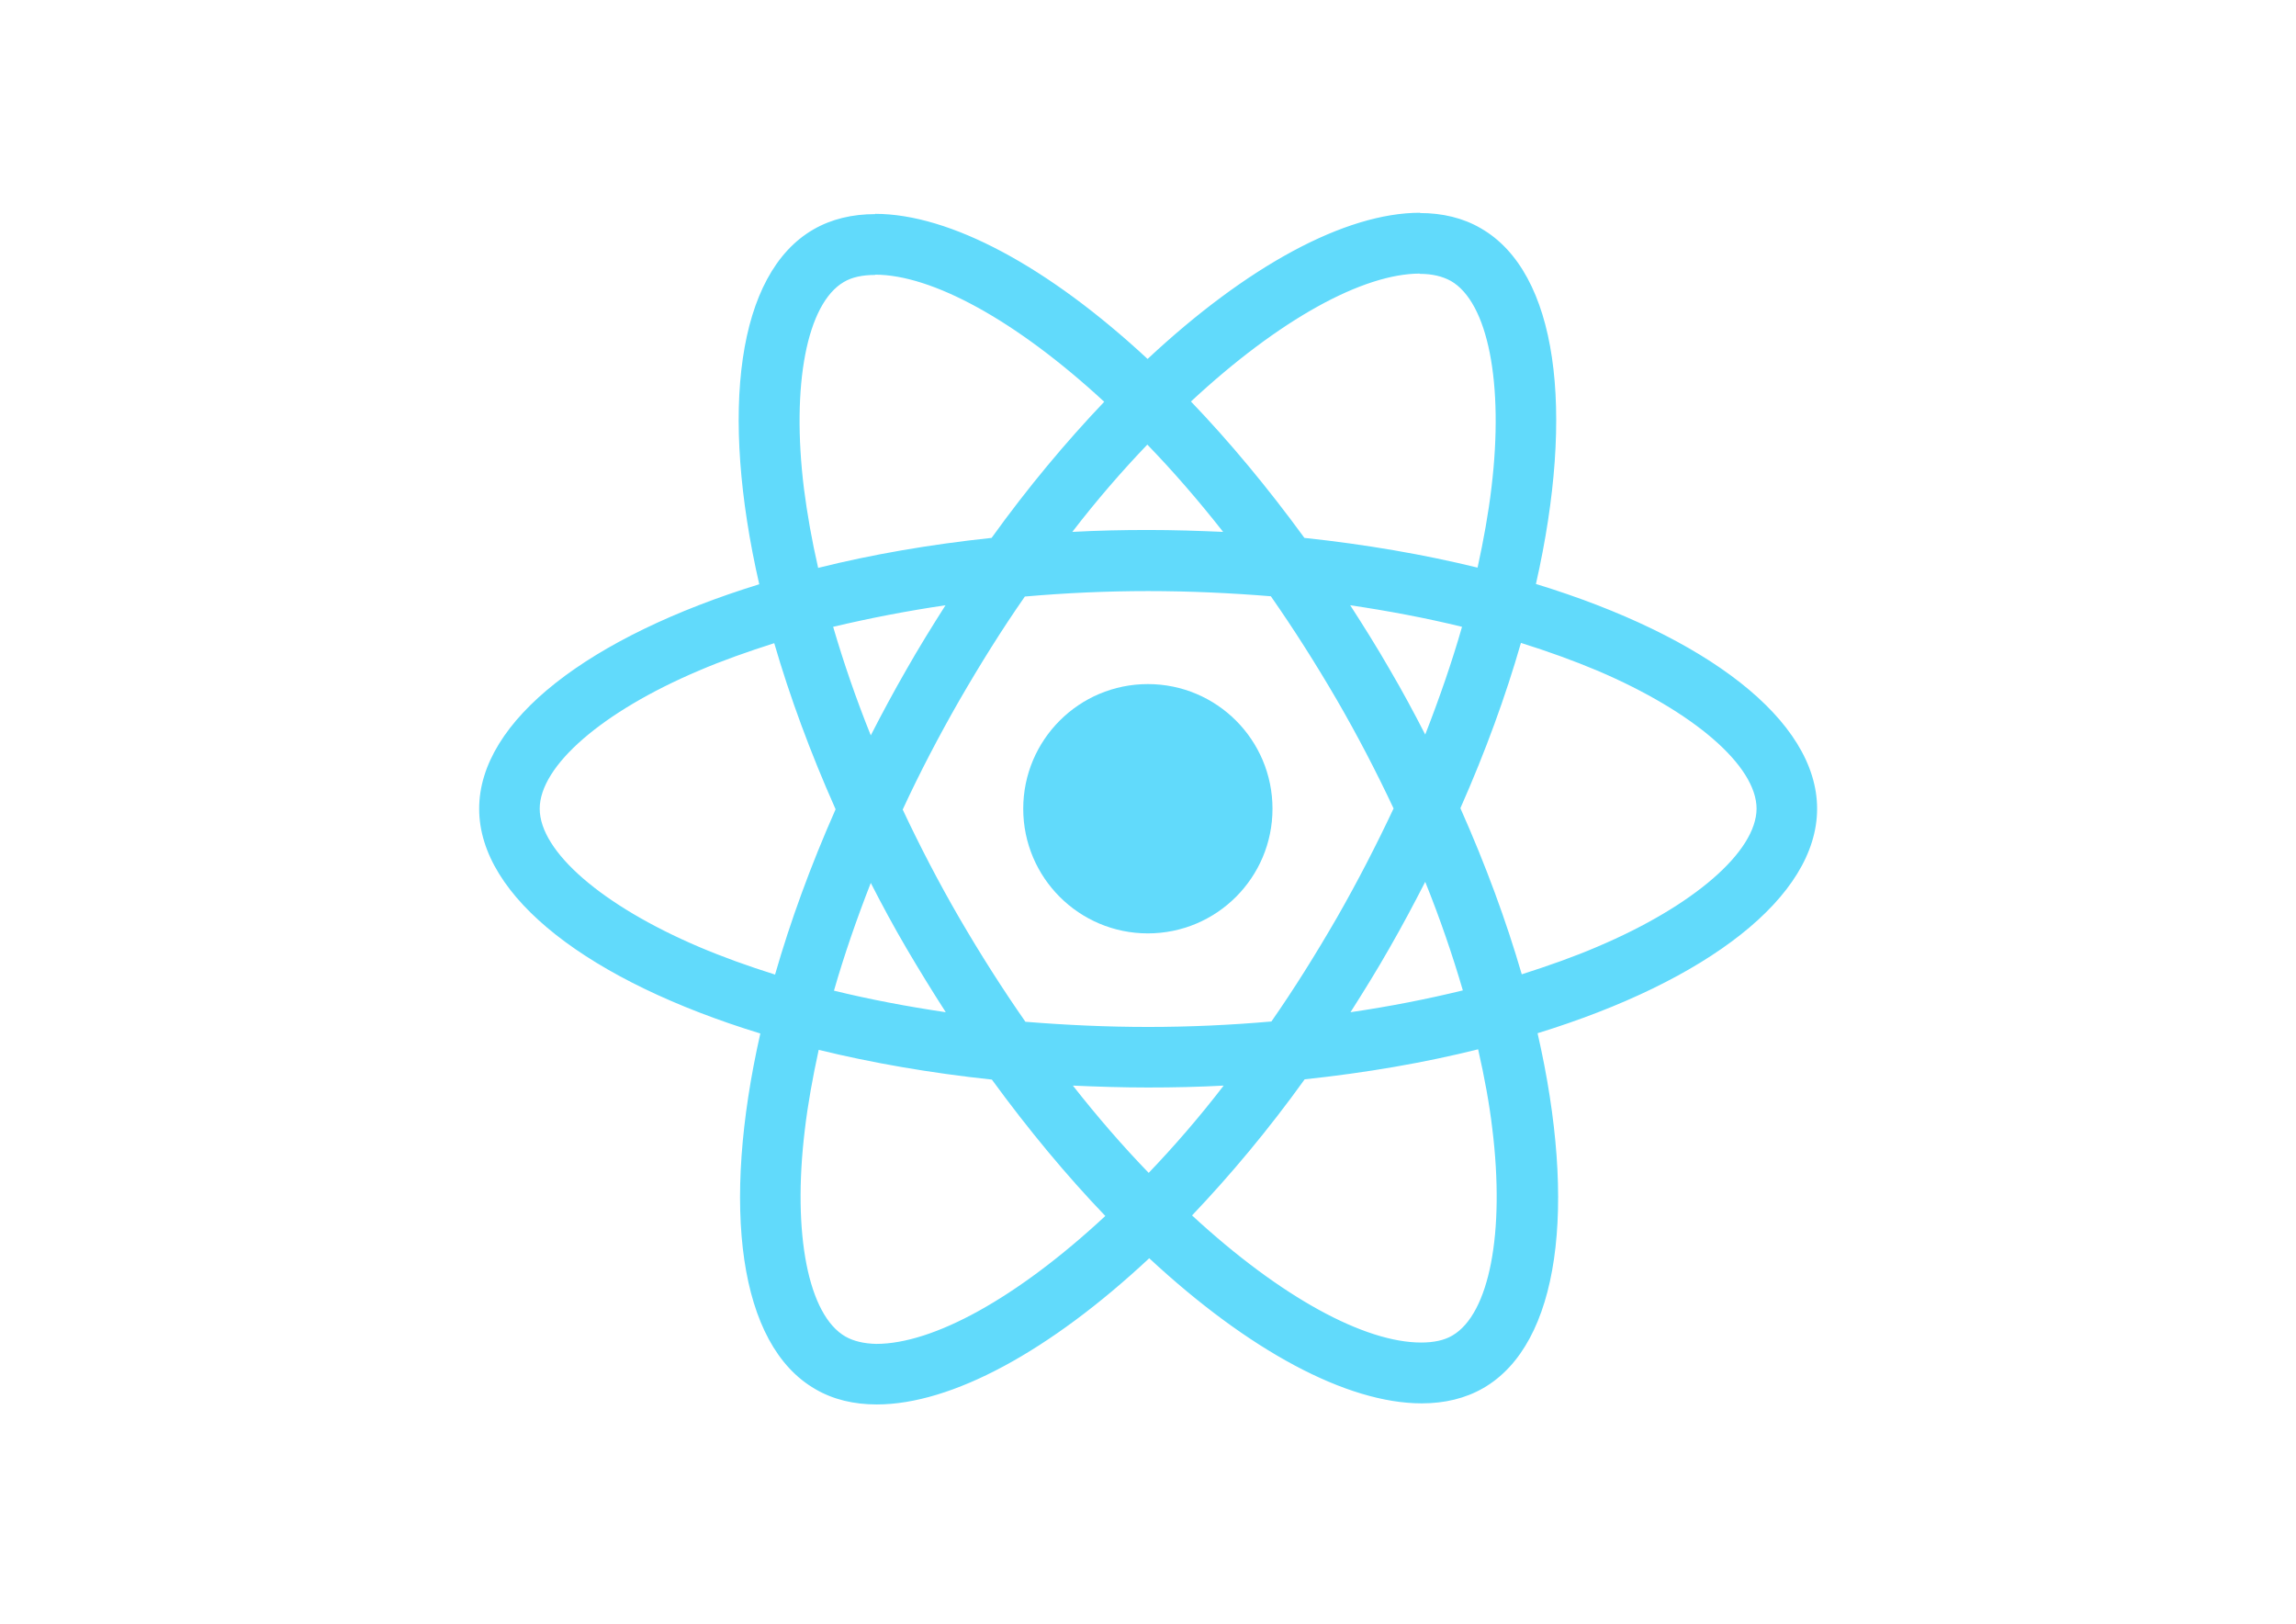
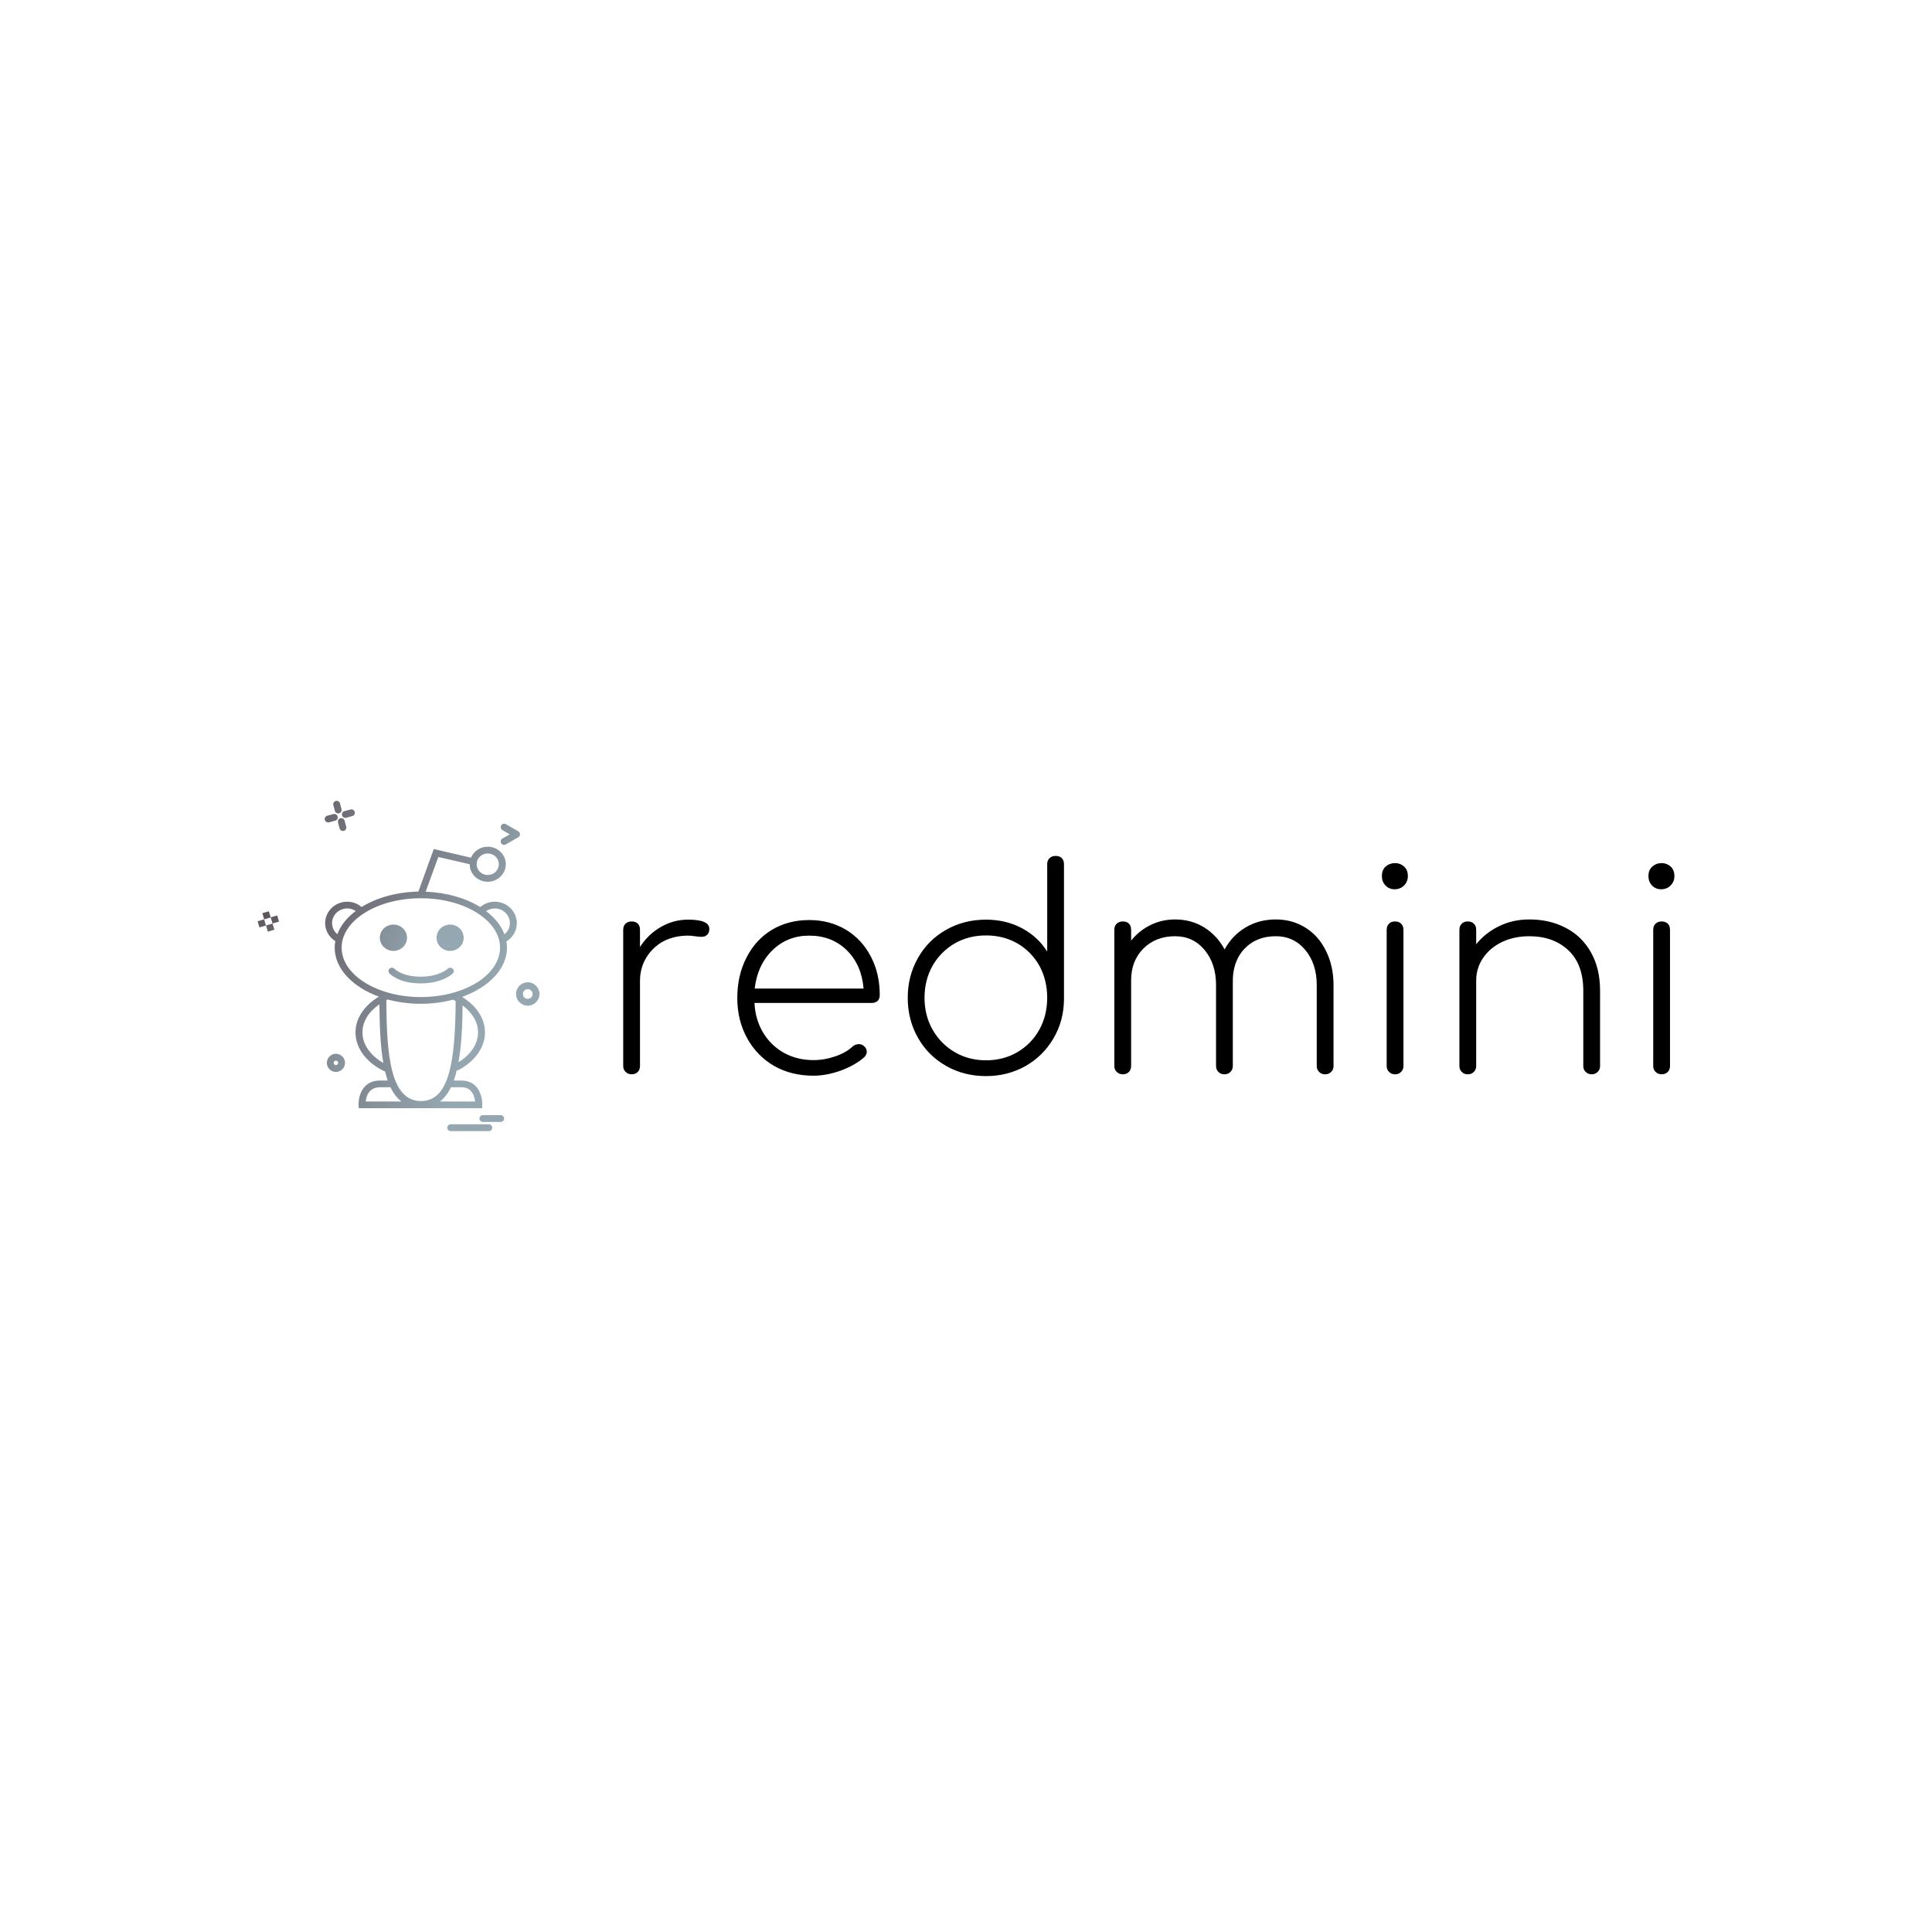
- <svg xmlns="http://www.w3.org/2000/svg" viewBox="0 0 841.9 595.3">
-   <g fill="#61DAFB">
-     <path d="M666.3 296.5c0-32.5-40.7-63.3-103.1-82.4 14.4-63.6 8-114.2-20.2-130.4-6.5-3.8-14.1-5.6-22.4-5.6v22.3c4.6 0 8.3.9 11.4 2.6 13.6 7.8 19.5 37.5 14.9 75.7-1.1 9.4-2.9 19.3-5.1 29.4-19.6-4.8-41-8.5-63.5-10.9-13.5-18.5-27.5-35.3-41.6-50 32.6-30.3 63.2-46.9 84-46.9V78c-27.5 0-63.5 19.6-99.9 53.6-36.4-33.8-72.4-53.2-99.9-53.2v22.3c20.7 0 51.4 16.5 84 46.6-14 14.7-28 31.4-41.3 49.9-22.6 2.4-44 6.1-63.6 11-2.3-10-4-19.7-5.2-29-4.7-38.2 1.1-67.9 14.6-75.8 3-1.8 6.9-2.6 11.5-2.6V78.5c-8.4 0-16 1.8-22.6 5.6-28.1 16.2-34.4 66.7-19.9 130.1-62.2 19.2-102.7 49.9-102.7 82.3 0 32.5 40.7 63.3 103.1 82.4-14.4 63.6-8 114.2 20.2 130.4 6.5 3.8 14.1 5.6 22.5 5.6 27.5 0 63.5-19.6 99.9-53.6 36.4 33.8 72.4 53.2 99.9 53.2 8.4 0 16-1.8 22.6-5.6 28.1-16.2 34.4-66.7 19.9-130.1 62-19.1 102.5-49.9 102.5-82.3zm-130.2-66.7c-3.7 12.9-8.3 26.2-13.5 39.5-4.1-8-8.4-16-13.1-24-4.6-8-9.5-15.8-14.4-23.4 14.2 2.1 27.9 4.7 41 7.9zm-45.8 106.5c-7.8 13.5-15.8 26.3-24.1 38.2-14.9 1.3-30 2-45.2 2-15.1 0-30.2-.7-45-1.9-8.3-11.9-16.4-24.6-24.2-38-7.6-13.1-14.5-26.4-20.8-39.8 6.2-13.4 13.2-26.8 20.7-39.9 7.8-13.5 15.8-26.3 24.1-38.2 14.9-1.3 30-2 45.2-2 15.1 0 30.2.7 45 1.9 8.3 11.9 16.4 24.6 24.2 38 7.6 13.1 14.5 26.4 20.8 39.8-6.3 13.4-13.2 26.8-20.7 39.9zm32.3-13c5.4 13.4 10 26.8 13.8 39.8-13.1 3.2-26.9 5.9-41.2 8 4.9-7.7 9.8-15.6 14.4-23.7 4.6-8 8.9-16.1 13-24.1zM421.2 430c-9.3-9.6-18.6-20.3-27.8-32 9 .4 18.2.7 27.5.7 9.4 0 18.7-.2 27.8-.7-9 11.7-18.3 22.4-27.5 32zm-74.4-58.9c-14.2-2.1-27.9-4.7-41-7.9 3.7-12.9 8.3-26.2 13.5-39.5 4.1 8 8.4 16 13.1 24 4.7 8 9.5 15.8 14.4 23.4zM420.7 163c9.3 9.6 18.6 20.3 27.8 32-9-.4-18.2-.7-27.5-.7-9.4 0-18.7.2-27.8.7 9-11.7 18.3-22.4 27.5-32zm-74 58.9c-4.9 7.7-9.8 15.6-14.4 23.7-4.6 8-8.9 16-13 24-5.4-13.4-10-26.8-13.8-39.8 13.1-3.1 26.9-5.8 41.2-7.9zm-90.5 125.2c-35.4-15.1-58.3-34.9-58.3-50.6 0-15.7 22.9-35.6 58.3-50.6 8.6-3.7 18-7 27.7-10.1 5.7 19.6 13.2 40 22.5 60.9-9.2 20.8-16.6 41.1-22.2 60.6-9.9-3.1-19.3-6.5-28-10.2zM310 490c-13.6-7.8-19.5-37.5-14.9-75.7 1.1-9.4 2.9-19.3 5.1-29.4 19.6 4.8 41 8.5 63.5 10.9 13.5 18.5 27.5 35.3 41.6 50-32.6 30.3-63.2 46.9-84 46.9-4.5-.1-8.3-1-11.3-2.7zm237.2-76.2c4.7 38.2-1.1 67.9-14.6 75.8-3 1.8-6.9 2.6-11.5 2.6-20.7 0-51.4-16.5-84-46.6 14-14.7 28-31.4 41.3-49.9 22.6-2.4 44-6.1 63.6-11 2.3 10.1 4.1 19.8 5.2 29.1zm38.5-66.7c-8.6 3.7-18 7-27.7 10.1-5.7-19.6-13.2-40-22.5-60.9 9.2-20.8 16.6-41.1 22.2-60.6 9.9 3.1 19.3 6.5 28.1 10.2 35.4 15.1 58.3 34.9 58.3 50.6-.1 15.7-23 35.6-58.4 50.6zM320.8 78.4z" />
-     <circle cx="420.9" cy="296.5" r="45.7" />
-     <path d="M520.5 78.1z" />
+ <svg xmlns="http://www.w3.org/2000/svg" data-v-fde0c5aa="" viewBox="0 0 300 300" class="iconLeft">
+   <defs data-v-fde0c5aa="" />
+   <rect data-v-fde0c5aa="" fill="transparent" x="0" y="0" width="300px" height="300px" class="logo-background-square" />
+   <defs data-v-fde0c5aa="" />
+   <g data-v-fde0c5aa="" id="7e13802a-fb12-41ce-8f35-287176281989" fill="#000000" transform="matrix(3.102618,0,0,3.102618,92.86196,128.5609)">
+     <path d="M4.51 4.59L4.51 4.59Q5.57 4.59 5.57 5.05L5.57 5.05L5.57 5.05Q5.57 5.12 5.56 5.17L5.56 5.17L5.56 5.17Q5.52 5.32 5.42 5.38L5.42 5.38L5.42 5.38Q5.33 5.45 5.18 5.45L5.18 5.45L5.18 5.45Q5.05 5.45 4.85 5.42L4.85 5.42L4.85 5.42Q4.65 5.39 4.51 5.39L4.51 5.39L4.51 5.39Q3.81 5.39 3.26 5.68L3.26 5.68L3.26 5.68Q2.72 5.98 2.41 6.50L2.41 6.50L2.41 6.50Q2.10 7.01 2.10 7.66L2.10 7.66L2.10 11.91L2.10 11.91Q2.10 12.10 1.99 12.21L1.99 12.21L1.99 12.21Q1.88 12.33 1.68 12.33L1.68 12.33L1.68 12.33Q1.50 12.33 1.38 12.21L1.38 12.21L1.38 12.21Q1.26 12.10 1.26 11.91L1.26 11.91L1.26 5.10L1.26 5.10Q1.26 4.90 1.38 4.79L1.38 4.79L1.38 4.79Q1.50 4.68 1.68 4.68L1.68 4.68L1.68 4.68Q1.88 4.68 1.99 4.79L1.99 4.79L1.99 4.79Q2.10 4.90 2.10 5.10L2.10 5.10L2.10 5.96L2.10 5.96Q2.51 5.32 3.14 4.96L3.14 4.96L3.14 4.96Q3.77 4.59 4.51 4.59L4.51 4.59ZM10.57 4.61L10.57 4.61Q11.59 4.61 12.40 5.09L12.40 5.09L12.40 5.09Q13.20 5.57 13.65 6.43L13.65 6.43L13.65 6.43Q14.10 7.28 14.10 8.37L14.10 8.37L14.10 8.37Q14.10 8.55 13.99 8.66L13.99 8.66L13.99 8.66Q13.87 8.76 13.69 8.76L13.69 8.76L7.83 8.76L7.83 8.76Q7.87 9.59 8.26 10.24L8.26 10.24L8.26 10.24Q8.65 10.89 9.31 11.26L9.31 11.26L9.31 11.26Q9.97 11.62 10.78 11.62L10.78 11.62L10.78 11.62Q11.33 11.62 11.88 11.43L11.88 11.43L11.88 11.43Q12.43 11.24 12.75 10.93L12.75 10.93L12.75 10.93Q12.89 10.82 13.05 10.82L13.05 10.82L13.05 10.82Q13.20 10.82 13.30 10.91L13.30 10.91L13.30 10.91Q13.45 11.03 13.45 11.20L13.45 11.20L13.45 11.20Q13.45 11.34 13.33 11.47L13.33 11.47L13.33 11.47Q12.88 11.87 12.16 12.14L12.16 12.14L12.16 12.14Q11.44 12.40 10.78 12.40L10.78 12.40L10.78 12.40Q9.67 12.40 8.81 11.91L8.81 11.91L8.81 11.91Q7.95 11.41 7.46 10.52L7.46 10.52L7.46 10.52Q6.97 9.63 6.97 8.51L6.97 8.51L6.97 8.51Q6.97 7.38 7.43 6.49L7.43 6.49L7.43 6.49Q7.88 5.60 8.70 5.10L8.70 5.10L8.70 5.10Q9.52 4.61 10.57 4.61L10.57 4.61ZM10.57 5.39L10.57 5.39Q9.48 5.39 8.73 6.12L8.73 6.12L8.73 6.12Q7.98 6.85 7.84 8.04L7.84 8.04L13.29 8.04L13.29 8.04Q13.19 6.85 12.45 6.12L12.45 6.12L12.45 6.12Q11.70 5.39 10.57 5.39L10.57 5.39ZM22.90 1.40L22.90 1.40Q23.10 1.40 23.21 1.51L23.21 1.51L23.21 1.51Q23.32 1.62 23.32 1.82L23.32 1.82L23.32 8.55L23.32 8.58L23.32 8.58Q23.31 9.66 22.79 10.54L22.79 10.54L22.79 10.54Q22.27 11.42 21.39 11.92L21.39 11.92L21.39 11.92Q20.50 12.42 19.42 12.42L19.42 12.42L19.42 12.42Q18.31 12.42 17.42 11.91L17.42 11.91L17.42 11.91Q16.52 11.40 16.01 10.50L16.01 10.50L16.01 10.50Q15.50 9.60 15.50 8.50L15.50 8.50L15.50 8.50Q15.50 7.41 16.01 6.51L16.01 6.51L16.01 6.51Q16.52 5.61 17.42 5.10L17.42 5.10L17.42 5.10Q18.31 4.59 19.42 4.59L19.42 4.59L19.42 4.59Q20.41 4.59 21.22 5.02L21.22 5.02L21.22 5.02Q22.02 5.45 22.48 6.19L22.48 6.19L22.48 1.82L22.48 1.82Q22.48 1.62 22.60 1.51L22.60 1.51L22.60 1.51Q22.72 1.40 22.90 1.40L22.90 1.40ZM19.42 11.63L19.42 11.63Q20.29 11.63 20.99 11.22L20.99 11.22L20.99 11.22Q21.69 10.81 22.09 10.09L22.09 10.09L22.09 10.09Q22.48 9.38 22.48 8.50L22.48 8.50L22.48 8.50Q22.48 7.62 22.09 6.90L22.09 6.90L22.09 6.90Q21.69 6.19 20.99 5.78L20.99 5.78L20.99 5.78Q20.29 5.38 19.42 5.38L19.42 5.38L19.42 5.38Q18.55 5.38 17.85 5.78L17.85 5.78L17.85 5.78Q17.15 6.19 16.74 6.90L16.74 6.90L16.74 6.90Q16.34 7.62 16.34 8.50L16.34 8.50L16.34 8.50Q16.34 9.38 16.74 10.09L16.74 10.09L16.74 10.09Q17.15 10.81 17.85 11.22L17.85 11.22L17.85 11.22Q18.55 11.63 19.42 11.63L19.42 11.63ZM33.92 4.58L33.92 4.58Q34.76 4.58 35.42 5.00L35.42 5.00L35.42 5.00Q36.08 5.42 36.44 6.17L36.44 6.17L36.44 6.17Q36.81 6.92 36.81 7.87L36.81 7.87L36.81 11.91L36.81 11.91Q36.81 12.10 36.69 12.21L36.69 12.21L36.69 12.21Q36.58 12.33 36.39 12.33L36.39 12.33L36.39 12.33Q36.20 12.33 36.09 12.21L36.09 12.21L36.09 12.21Q35.97 12.10 35.97 11.91L35.97 11.91L35.97 7.87L35.97 7.87Q35.97 6.79 35.39 6.10L35.39 6.10L35.39 6.10Q34.82 5.42 33.92 5.42L33.92 5.42L33.92 5.42Q32.94 5.42 32.34 6.06L32.34 6.06L32.34 6.06Q31.74 6.71 31.77 7.77L31.77 7.77L31.77 7.87L31.77 11.91L31.77 11.91Q31.77 12.10 31.65 12.21L31.65 12.21L31.65 12.21Q31.54 12.33 31.35 12.33L31.35 12.33L31.35 12.33Q31.16 12.33 31.05 12.21L31.05 12.21L31.05 12.21Q30.93 12.10 30.93 11.91L30.93 11.91L30.93 7.87L30.93 7.87Q30.93 6.79 30.35 6.10L30.35 6.10L30.35 6.10Q29.78 5.42 28.88 5.42L28.88 5.42L28.88 5.42Q27.92 5.42 27.30 6.03L27.30 6.03L27.30 6.03Q26.68 6.65 26.68 7.63L26.68 7.63L26.68 11.91L26.68 11.91Q26.68 12.10 26.57 12.21L26.57 12.21L26.57 12.21Q26.46 12.33 26.26 12.33L26.26 12.33L26.26 12.33Q26.08 12.33 25.96 12.21L25.96 12.21L25.96 12.21Q25.84 12.10 25.84 11.91L25.84 11.91L25.84 5.10L25.84 5.10Q25.84 4.90 25.96 4.79L25.96 4.79L25.96 4.79Q26.08 4.68 26.26 4.68L26.26 4.68L26.26 4.68Q26.46 4.68 26.57 4.79L26.57 4.79L26.57 4.79Q26.68 4.90 26.68 5.10L26.68 5.10L26.68 5.64L26.68 5.64Q27.08 5.14 27.65 4.86L27.65 4.86L27.65 4.86Q28.22 4.58 28.88 4.58L28.88 4.58L28.88 4.58Q29.69 4.58 30.34 4.98L30.34 4.98L30.34 4.98Q30.98 5.38 31.36 6.08L31.36 6.08L31.36 6.08Q31.74 5.38 32.41 4.98L32.41 4.98L32.41 4.98Q33.08 4.58 33.92 4.58L33.92 4.58ZM39.47 5.10L39.47 5.10Q39.47 4.90 39.59 4.79L39.59 4.79L39.59 4.79Q39.70 4.68 39.89 4.68L39.89 4.68L39.89 4.68Q40.08 4.68 40.19 4.79L40.19 4.79L40.19 4.79Q40.31 4.90 40.31 5.10L40.31 5.10L40.31 11.91L40.31 11.91Q40.31 12.10 40.19 12.21L40.19 12.21L40.19 12.21Q40.08 12.33 39.89 12.33L39.89 12.33L39.89 12.33Q39.70 12.33 39.59 12.21L39.59 12.21L39.59 12.21Q39.47 12.10 39.47 11.91L39.47 11.91L39.47 5.10ZM39.89 1.76L39.89 1.76Q40.15 1.76 40.34 1.93L40.34 1.93L40.34 1.93Q40.53 2.10 40.53 2.41L40.53 2.41L40.53 2.41Q40.53 2.69 40.34 2.88L40.34 2.88L40.34 2.88Q40.15 3.07 39.87 3.07L39.87 3.07L39.87 3.07Q39.59 3.07 39.41 2.88L39.41 2.88L39.41 2.88Q39.23 2.69 39.23 2.41L39.23 2.41L39.23 2.41Q39.23 2.10 39.42 1.93L39.42 1.93L39.42 1.93Q39.62 1.76 39.89 1.76L39.89 1.76ZM46.61 4.58L46.61 4.58Q47.63 4.58 48.43 5.00L48.43 5.00L48.43 5.00Q49.24 5.42 49.69 6.22L49.69 6.22L49.69 6.22Q50.15 7.03 50.15 8.15L50.15 8.15L50.15 11.91L50.15 11.91Q50.15 12.10 50.03 12.21L50.03 12.21L50.03 12.21Q49.91 12.33 49.73 12.33L49.73 12.33L49.73 12.33Q49.55 12.33 49.43 12.21L49.43 12.21L49.43 12.21Q49.31 12.10 49.31 11.91L49.31 11.91L49.31 8.15L49.31 8.15Q49.31 6.82 48.56 6.12L48.56 6.12L48.56 6.12Q47.81 5.42 46.61 5.42L46.61 5.42L46.61 5.42Q45.86 5.42 45.26 5.70L45.26 5.70L45.26 5.70Q44.65 5.99 44.30 6.50L44.30 6.50L44.30 6.50Q43.95 7.01 43.95 7.63L43.95 7.63L43.95 11.91L43.95 11.91Q43.95 12.10 43.83 12.21L43.83 12.21L43.83 12.21Q43.72 12.33 43.53 12.33L43.53 12.33L43.53 12.33Q43.34 12.33 43.23 12.21L43.23 12.21L43.23 12.21Q43.11 12.10 43.11 11.91L43.11 11.91L43.11 5.10L43.11 5.10Q43.11 4.90 43.23 4.79L43.23 4.79L43.23 4.79Q43.34 4.68 43.53 4.68L43.53 4.68L43.53 4.68Q43.72 4.68 43.83 4.79L43.83 4.79L43.83 4.79Q43.95 4.90 43.95 5.10L43.95 5.10L43.95 5.82L43.95 5.82Q44.42 5.24 45.11 4.91L45.11 4.91L45.11 4.91Q45.79 4.58 46.61 4.58L46.61 4.58ZM52.81 5.10L52.81 5.10Q52.81 4.90 52.93 4.79L52.93 4.79L52.93 4.79Q53.05 4.68 53.23 4.68L53.23 4.68L53.23 4.68Q53.42 4.68 53.54 4.79L53.54 4.79L53.54 4.79Q53.65 4.90 53.65 5.10L53.65 5.10L53.65 11.91L53.65 11.91Q53.65 12.10 53.54 12.21L53.54 12.21L53.54 12.21Q53.42 12.33 53.23 12.33L53.23 12.33L53.23 12.33Q53.05 12.33 52.93 12.21L52.93 12.21L52.93 12.21Q52.81 12.10 52.81 11.91L52.81 11.91L52.81 5.10ZM53.23 1.76L53.23 1.76Q53.49 1.76 53.68 1.93L53.68 1.93L53.68 1.93Q53.87 2.10 53.87 2.41L53.87 2.41L53.87 2.41Q53.87 2.69 53.68 2.88L53.68 2.88L53.68 2.88Q53.49 3.07 53.21 3.07L53.21 3.07L53.21 3.07Q52.93 3.07 52.75 2.88L52.75 2.88L52.75 2.88Q52.57 2.69 52.57 2.41L52.57 2.41L52.57 2.41Q52.57 2.10 52.77 1.93L52.77 1.93L52.77 1.93Q52.96 1.76 53.23 1.76L53.23 1.76Z" />
+   </g>
+   <defs data-v-fde0c5aa="">
+     <linearGradient data-v-fde0c5aa="" gradientTransform="rotate(25)" id="46154e15-3c92-46e2-b6be-82a5decbec6d" x1="0%" y1="0%" x2="100%" y2="0%">
+       <stop data-v-fde0c5aa="" offset="0%" stop-color="#574851" stop-opacity="1" />
+       <stop data-v-fde0c5aa="" offset="100%" stop-color="#95A8B1" stop-opacity="1" />
+     </linearGradient>
+   </defs>
+   <g data-v-fde0c5aa="" id="9b95aa40-836c-4046-bb50-b774c0f178ec" stroke="none" fill="url(#46154e15-3c92-46e2-b6be-82a5decbec6d)" transform="matrix(0.1001686,0,0,0.1001686,36.24248,124.3568)">
+     <path d="M57.814 180.71l-10.094 2.958-2.856-9.549 10.1-2.958 2.85 9.431 10.095-2.958 2.857 9.549-10.1 2.957zM469.215 286.707c3.184 3.301 5.273 7.79 5.273 12.624 0 5.048-2.09 9.548-5.379 12.839l-.216.225c-3.3 3.184-7.693 5.154-12.623 5.154-4.939 0-9.548-2.09-12.84-5.379l-.105-.107c-3.302-3.291-5.167-7.792-5.167-12.731 0-4.94 1.973-9.44 5.272-12.731l.217-.214c3.3-3.183 7.684-5.167 12.623-5.167 5.048 0 9.548 2.091 12.839 5.381l.106.106zm-5.378 12.624c0-1.973-.88-3.954-2.186-5.261-1.438-1.438-3.303-2.198-5.381-2.198s-3.943.761-5.272 2.198c-1.414 1.307-2.187 3.288-2.187 5.261 0 2.09.772 4.062 2.078 5.38 1.438 1.425 3.303 2.195 5.381 2.195s3.943-.771 5.381-2.195c1.306-1.318 2.186-3.29 2.186-5.38zM441.675 47.268c2.528 1.426 3.407 4.716 1.864 7.245a5.096 5.096 0 0 1-1.864 1.864l-19.419 11.188c-2.528 1.425-5.711.663-7.138-1.865-1.542-2.519-.663-5.818 1.865-7.244l11.413-6.58-11.413-6.591c-2.528-1.532-3.407-4.715-1.865-7.233a5.225 5.225 0 0 1 7.138-1.982l19.419 11.198zM405.238 156.341c18.775 0 34.133 14.928 34.133 33.253 0 11.521-6.141 22.173-16.129 28.206.547 3.183.879 6.473.879 9.762 0 32.708-27.885 61.128-68.812 76.045v.88c21.294 13.277 34.681 32.705 34.681 54.429 0 23.598-16.022 45.759-42.792 59.262l-.665-1.425c-1.425 5.819-2.958 11.52-4.939 16.792h11.52c9.217 0 16.687 2.852 22.28 8.445 10.973 11.08 10.534 28.646 10.427 29.406l-.106 5.047H194.327l-.327-4.931c0-.771-.771-17.896 10.095-28.976 5.814-6.034 13.824-8.992 23.705-8.992h11.408c-1.646-4.727-2.964-9.666-4.276-14.928l-.439.772c-28.313-13.397-45.213-35.998-45.213-60.474 0-22.27 14.156-42.139 36.323-55.416-40.824-14.81-68.585-43.348-68.585-75.938 0-3.396.327-6.804.986-10.095-9.763-6.032-15.801-16.567-15.801-27.873 0-18.325 15.362-33.253 34.239-33.253 8.337 0 16.021 2.968 22.273 8.229 23.159-14.264 53.883-23.266 88.01-23.919L310.654 74.7l57.612 13.385c4.276-9.988 14.254-17.008 25.999-17.008 15.368 0 27.991 12.175 27.991 27.103 0 15.036-12.623 27.221-27.991 27.221-15.475 0-27.981-12.185-27.981-27.113l-48.609-11.295-19.644 53.872c32.813 1.21 62.435 9.987 84.715 23.822 6.139-5.271 14.048-8.346 22.492-8.346zm23.384 33.253c0-12.624-10.546-22.826-23.384-22.826-4.929 0-9.537 1.532-13.492 4.169 13.492 10.213 23.372 22.494 28.42 35.997 5.262-4.277 8.456-10.536 8.456-17.34zm-17.125-91.412c0-9.108-7.791-16.675-17.232-16.675-9.538 0-17.231 7.566-17.231 16.675 0 9.217 7.693 16.793 17.231 16.793 9.441 0 17.232-7.577 17.232-16.793zm1.865 129.38c0-42.244-55.084-76.59-122.79-76.59-67.713 0-122.801 34.346-122.801 76.59 0 42.245 55.088 76.604 122.801 76.604 67.706-.001 122.79-34.359 122.79-76.604zm-93.063 238.463h54.44c-.558-4.833-2.314-11.97-7.029-16.793-3.624-3.514-8.338-5.272-14.597-5.272h-15.796c-4.501 9.228-10.094 16.58-17.018 22.065zm28.644-60.911c19.098-11.629 30.297-28.528 30.297-46.199 0-16.129-9.109-30.726-23.931-41.806-.33 31.711-1.746 62.221-6.366 88.005zm-4.38-94.808c-1.33-.772-2.744-1.427-4.074-2.09-15.463 4.061-32.255 6.365-49.916 6.365-18.111 0-35.339-2.411-51.146-6.581-.766.333-1.645.547-2.303.987.331 83.405 5.818 156.375 53.662 156.375 43.232 0 53.11-59.038 53.777-155.056zM205.081 466.025h55.42c-7.024-5.38-12.623-12.838-17.012-22.065H227.8c-6.805 0-12.072 1.864-15.913 5.819-4.722 4.717-6.254 11.639-6.806 16.246zm27.326-59.701c-4.5-25.784-5.818-57.065-6.038-90.972-16.24 11.198-26.335 26.556-26.335 43.563 0 18.442 12.071 35.663 32.373 47.409zm-42.801-235.602a23.78 23.78 0 0 0-13.165-3.954c-12.951 0-23.485 10.202-23.485 22.826 0 6.698 3.075 12.839 8.123 17.114 5.155-13.492 14.923-25.783 28.527-35.986zM414.348 487.201c2.957 0 5.272 2.306 5.272 5.263 0 2.968-2.315 5.272-5.272 5.272h-27.649c-2.85 0-5.272-2.305-5.272-5.272 0-2.957 2.423-5.263 5.272-5.263h27.649zM395.915 501.358c2.957 0 5.272 2.411 5.272 5.261 0 2.97-2.315 5.381-5.272 5.381h-59.036c-2.969 0-5.264-2.411-5.264-5.381 0-2.85 2.295-5.261 5.264-5.261h59.036z" />
+     <path d="M339.954 260.151c2.186 1.983 2.293 5.272.213 7.352-.663.558-15.795 15.475-49.82 15.475-34.347 0-48.063-15.142-48.615-15.688-1.972-2.197-1.646-5.594.553-7.353 2.19-1.864 5.594-1.649 7.571.44.326.438 11.738 12.174 40.491 12.174 29.074 0 41.912-12.281 42.03-12.399 2.091-1.972 5.486-1.972 7.577-.001zM335.882 191.791c11.744 0 21.067 9.108 21.067 20.403 0 11.307-9.323 20.415-21.067 20.415-11.51 0-20.952-9.108-20.952-20.415 0-11.295 9.442-20.403 20.952-20.403zM248.097 191.791c11.633 0 21.063 9.108 21.063 20.403 0 11.307-9.431 20.415-21.063 20.415s-21.067-9.108-21.067-20.415c-.001-11.295 9.435-20.403 21.067-20.403zM188.074 17.09c.766 2.851-.991 5.809-3.735 6.473l-9.436 2.637c-2.851.653-5.813-.986-6.473-3.848-.771-2.743.878-5.701 3.729-6.473l9.436-2.518c2.744-.771 5.708.986 6.479 3.729zM174.903 40.023c.771 2.852-.985 5.701-3.729 6.473-2.855.771-5.819-.985-6.585-3.729l-2.417-9.323c-.766-2.743.879-5.711 3.734-6.483 2.852-.761 5.707.997 6.473 3.847l2.524 9.215zM168.87 396.229c2.523 2.519 4.168 6.032 4.168 9.882 0 3.942-1.645 7.458-4.168 9.976-2.523 2.529-6.039 4.179-9.988 4.179-3.842 0-7.352-1.649-9.875-4.179-2.524-2.518-4.168-6.033-4.168-9.976 0-3.85 1.645-7.363 4.168-9.882 2.523-2.528 6.033-4.168 9.875-4.168 3.949.001 7.465 1.64 9.988 4.168zm-6.478 9.882c0-.88-.434-1.759-.986-2.423-.659-.654-1.538-.985-2.524-.985-.878 0-1.758.331-2.411.985a3.431 3.431 0 0 0-.991 2.423c0 .984.332 1.864.991 2.517.653.547 1.533.986 2.411.986.986 0 1.865-.439 2.524-.986.552-.652.986-1.532.986-2.517zM167.552 12.804c.767 2.861-.879 5.712-3.729 6.483-2.856.762-5.706-.879-6.478-3.74l-2.412-8.884c-.771-2.851.985-5.712 3.729-6.473 2.856-.772 5.819.878 6.585 3.729l2.305 8.885zM161.625 24.217c.767 2.861-.878 5.712-3.729 6.483l-9.656 2.626c-2.743.663-5.706-.986-6.478-3.837-.766-2.743.879-5.712 3.735-6.473l9.655-2.529c2.851-.76 5.707.879 6.473 3.73zM60.666 190.14l2.855 9.548-10.095 3.077-2.855-9.549zM47.607 183.668l2.857 9.548-10.095 2.958-2.857-9.538z" />
  </g>
</svg>
